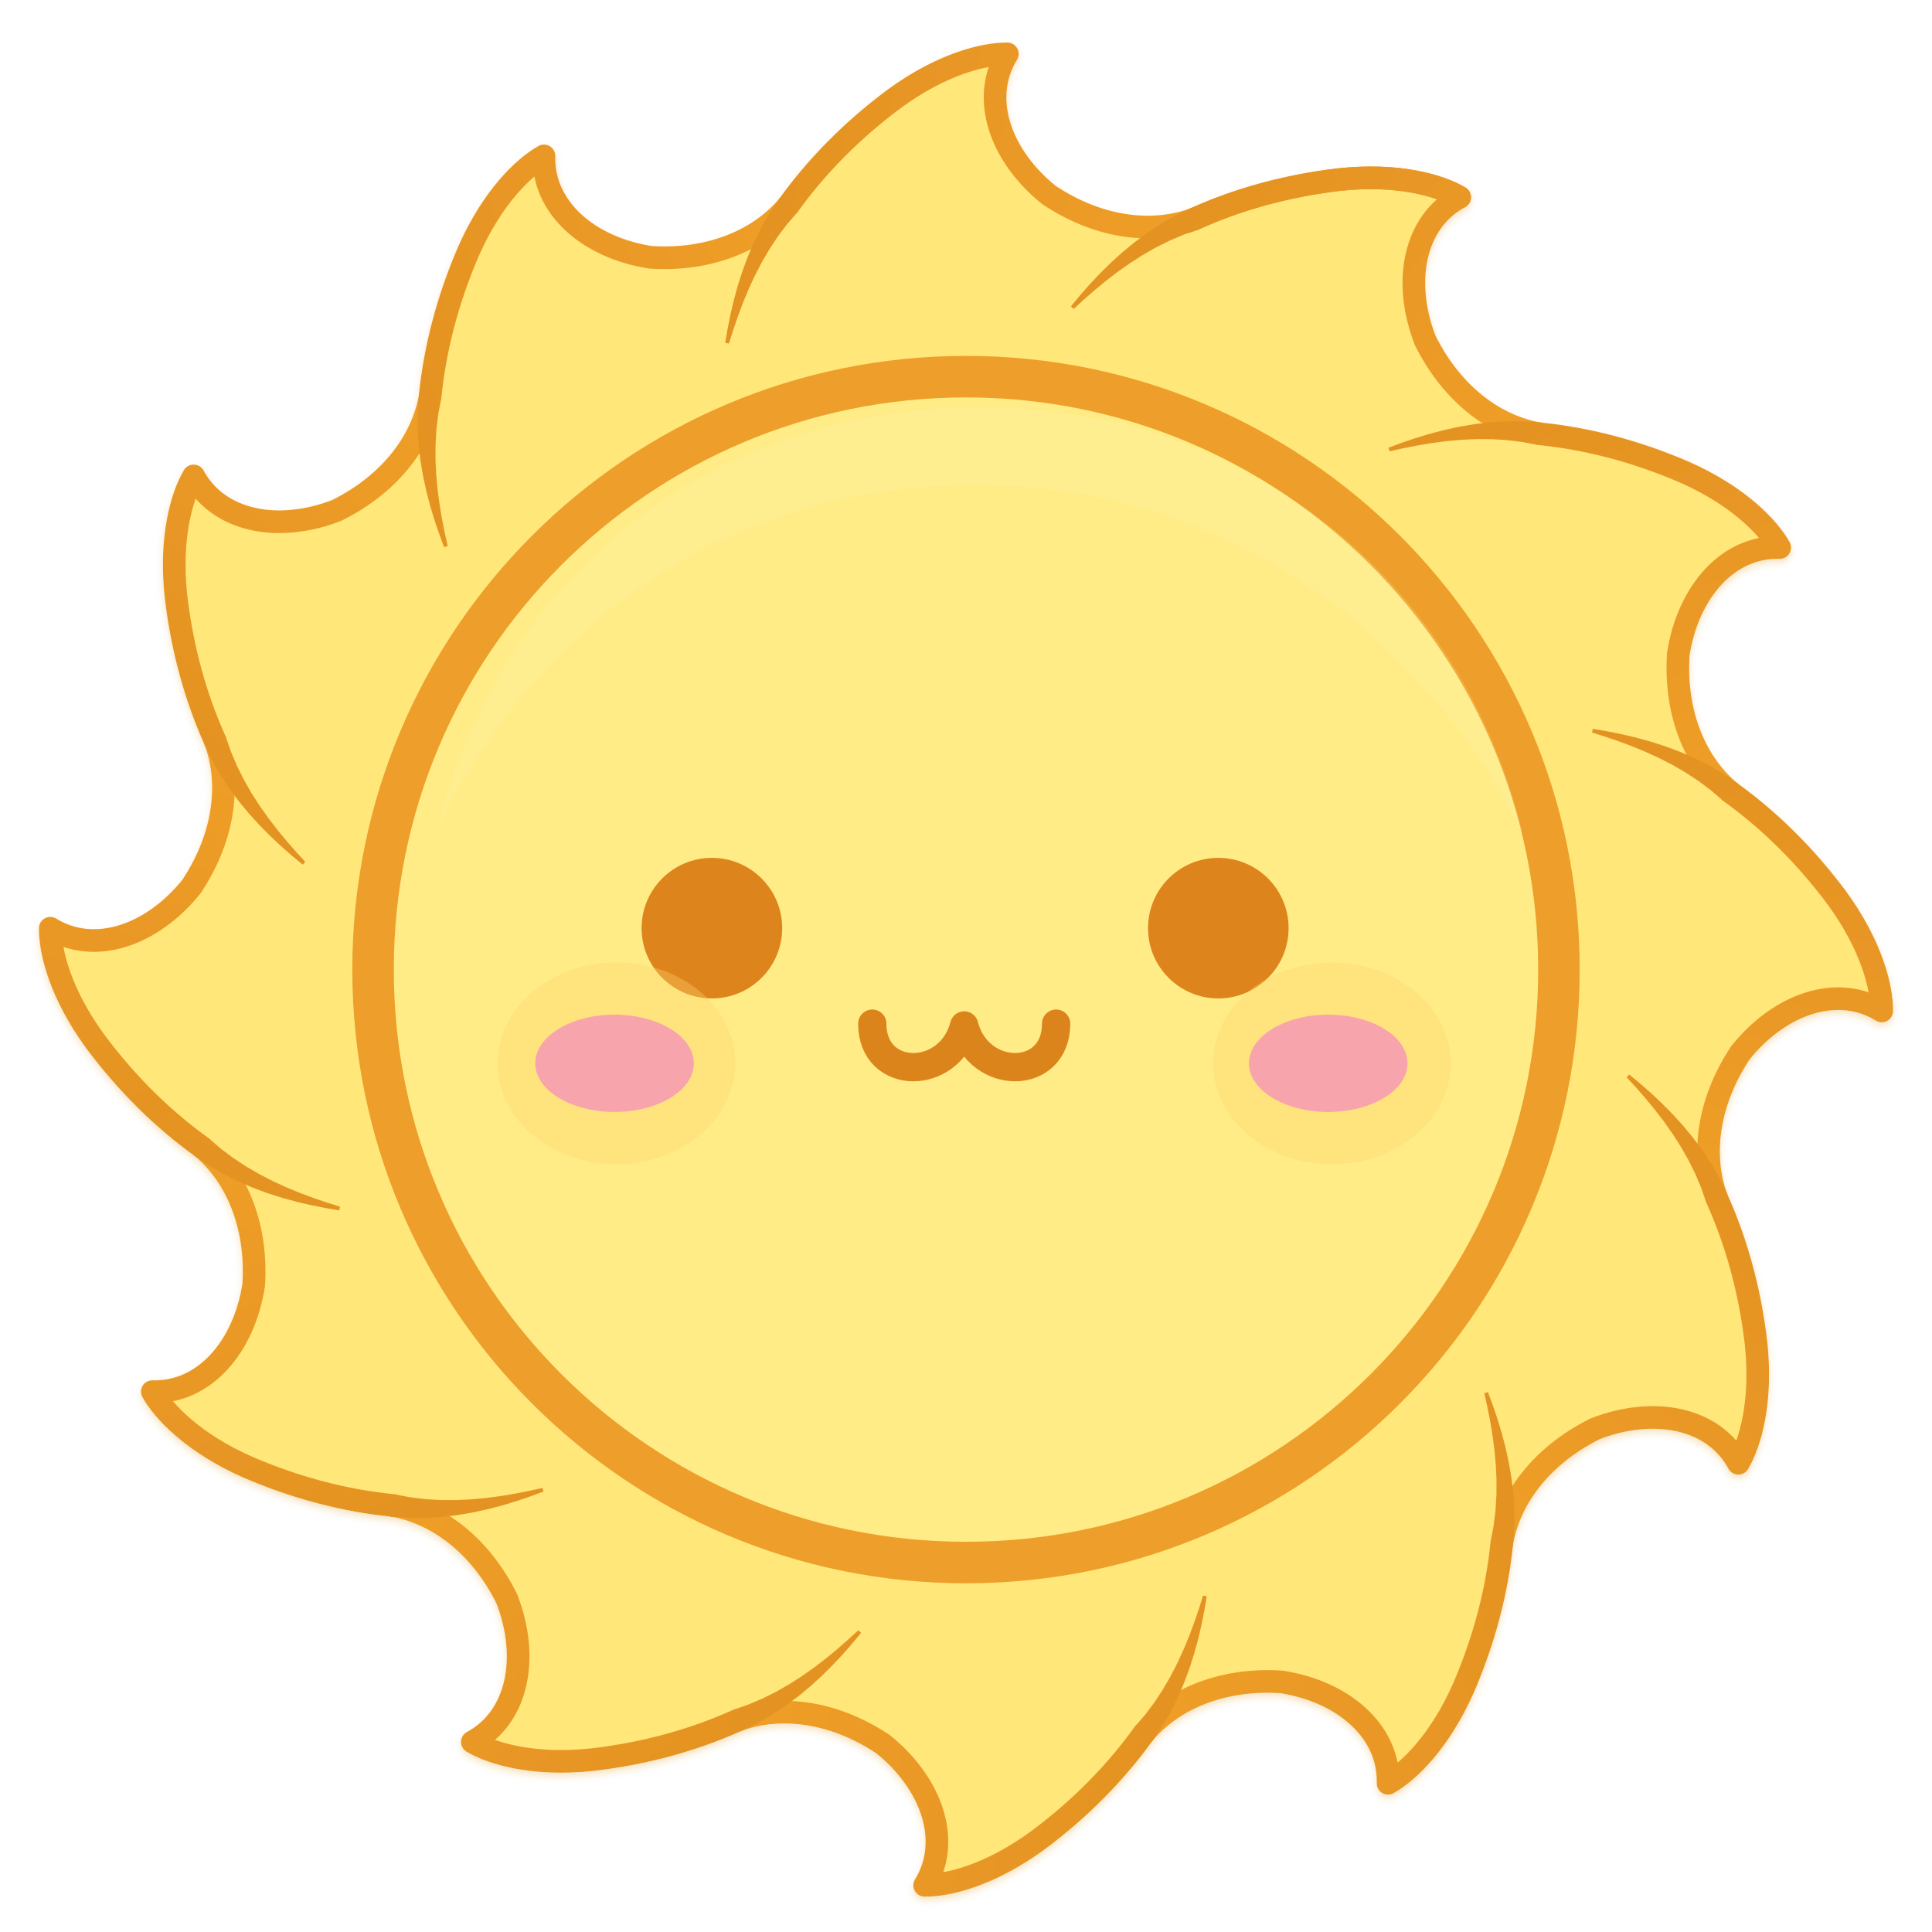
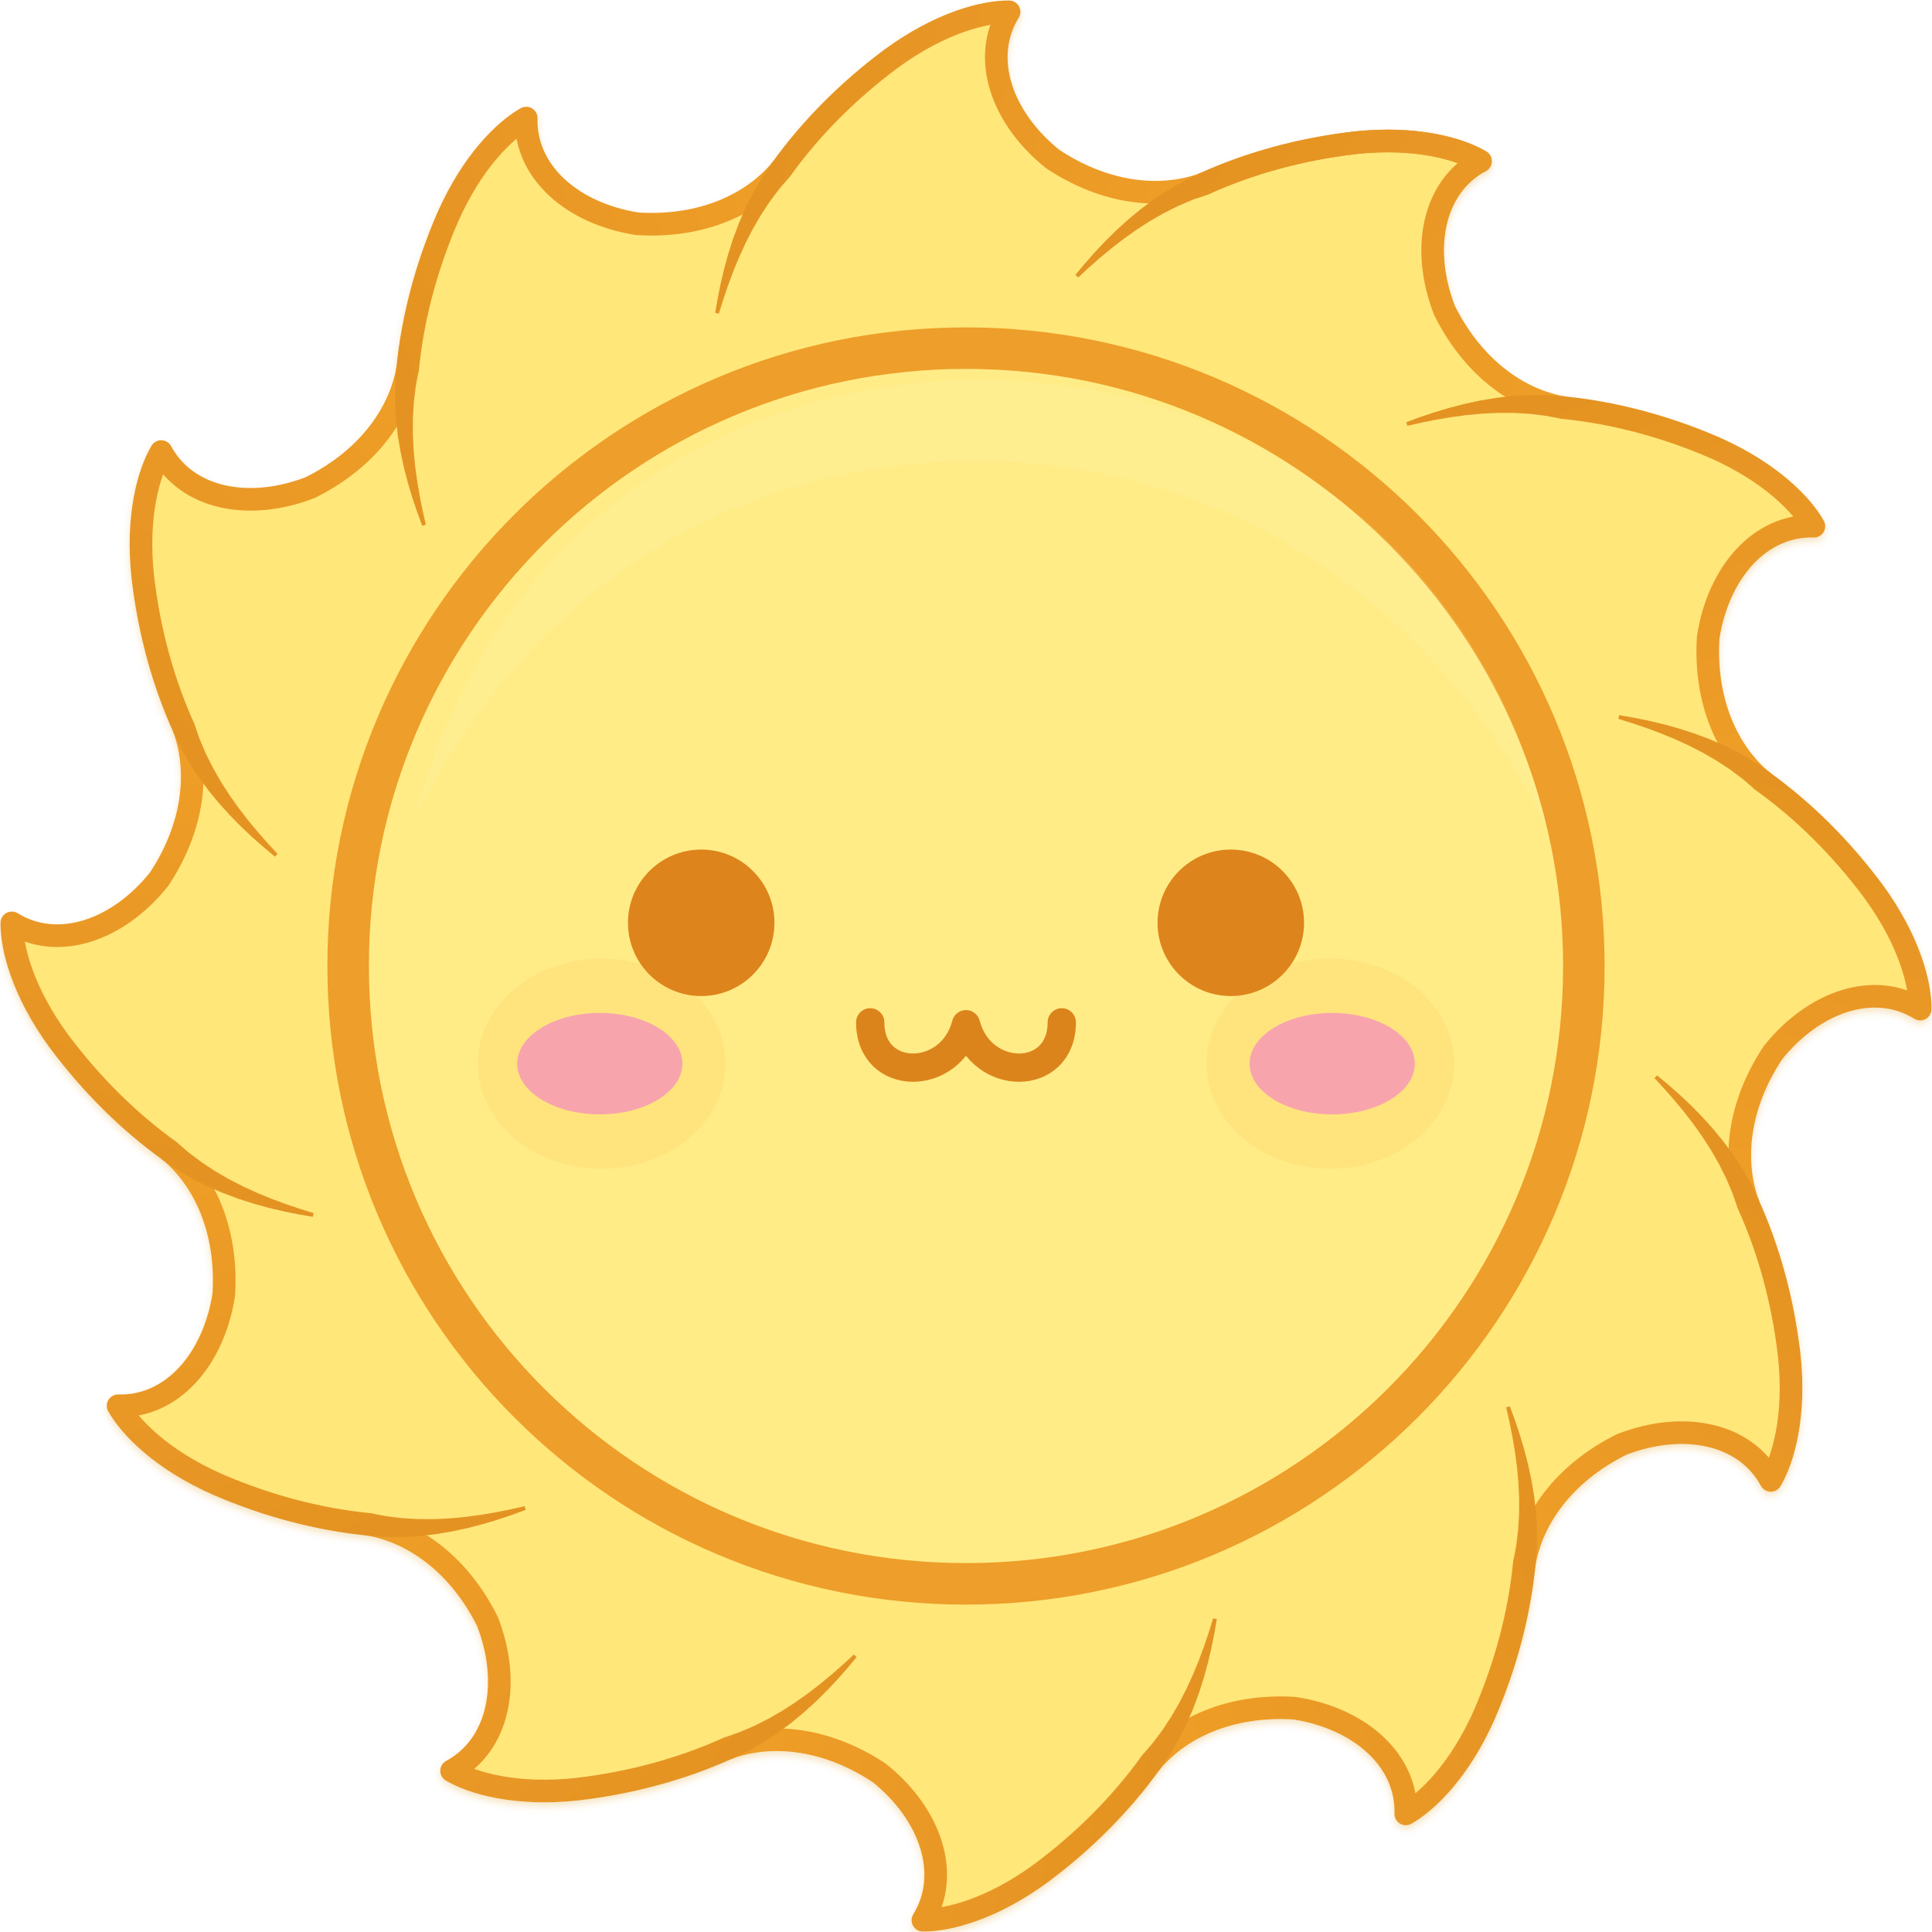
<svg xmlns="http://www.w3.org/2000/svg" viewBox="0 0 1024 1024" role="img" aria-label="Sunshine no cloud icon">
  <defs>
    <radialGradient id="outerSun" cx="45%" cy="39%" r="65%">
      <stop offset="0" stop-color="#fff2a0" />
      <stop offset=".58" stop-color="#ffe375" />
      <stop offset="1" stop-color="#ffc94d" />
    </radialGradient>
    <radialGradient id="faceSun" cx="45%" cy="39%" r="62%">
      <stop offset="0" stop-color="#fff5ad" />
      <stop offset=".72" stop-color="#ffec87" />
      <stop offset="1" stop-color="#ffdf62" />
    </radialGradient>
    <radialGradient id="cheekGlow" cx="50%" cy="50%" r="50%">
      <stop offset="0" stop-color="#ffd66c" stop-opacity=".72" />
      <stop offset="1" stop-color="#ffd66c" stop-opacity="0" />
    </radialGradient>
    <radialGradient id="cheekPink" cx="50%" cy="44%" r="56%">
      <stop offset="0" stop-color="#ffb0b9" />
      <stop offset="1" stop-color="#f79aaa" />
    </radialGradient>
-     <linearGradient id="orangeStroke" x1="201.552" y1="140.418" x2="815.761" y2="850.149" gradientUnits="userSpaceOnUse">
+     <linearGradient id="orangeStroke" x1="188.507" y1="122.814" x2="828.525" y2="862.368" gradientUnits="userSpaceOnUse">
      <stop offset="0" stop-color="#d7861e" />
      <stop offset=".52" stop-color="#ef9e28" />
      <stop offset="1" stop-color="#d47e19" />
    </linearGradient>
    <filter id="softPaint" x="-12%" y="-12%" width="124%" height="124%">
      <feGaussianBlur in="SourceAlpha" stdDeviation="2" result="blur" />
      <feOffset in="blur" dx="0" dy="2" result="offset" />
      <feComposite in="offset" in2="SourceAlpha" operator="out" result="shadow" />
      <feColorMatrix in="shadow" type="matrix" values="0 0 0 0 0.80 0 0 0 0 0.45 0 0 0 0 0.08 0 0 0 .35 0" />
      <feMerge>
        <feMergeNode />
        <feMergeNode in="SourceGraphic" />
      </feMerge>
    </filter>
    <style>
      .cut{fill:none;stroke:#dc8b22;stroke-width:4;stroke-linecap:round;stroke-linejoin:round;opacity:.72}
      .faceLine{fill:none;stroke:#ee9e29;stroke-width:22;stroke-linecap:round}
      .eye{fill:#de841b}
      .mouth{fill:none;stroke:#dc841c;stroke-width:15;stroke-linecap:round;stroke-linejoin:round}
      .rayFill{fill:#ffe77a}
      .rayOuter{fill:none;stroke:url(#orangeStroke);stroke-width:12;stroke-linecap:round;stroke-linejoin:round}
      .cutTaper{fill:url(#orangeStroke)}
    </style>
-     <path id="rayCutTaper" class="cutTaper" d="       M586.78 144.776       L592.781 140.647       L599.072 136.533       L605.642 132.503       L612.479 128.626       L619.568 124.97       L626.896 121.601       L634.446 118.584       L642.204 115.983       L650.154 113.856       L658.282 112.261       L655.682 100.546       L647.018 103.312       L638.734 106.604       L630.825 110.345       L623.285 114.462       L616.109 118.884       L609.291 123.543       L602.827 128.371       L596.711 133.304       L590.943 138.276       L585.518 143.224 Z" />
-     <g id="rayPetal" transform="rotate(-8 713.552 280.835)">
-       <path class="rayFill" d="M 555.94 181.492 C 582.686 128.955 653.373 94.567 735.522 96.477 C 767.044 97.432 788.059 106.985 797.612 114.627 C 771.821 124.179 761.313 154.746 768.955 187.224 C 776.597 220.656 799.522 237.85 820.537 248.358 C 786.149 248.358 747.94 259.821 713.552 280.835 C 666.746 231.164 610.388 198.686 555.94 181.492 Z" />
-       <path class="rayOuter" d="M 656.982 106.404 C 680.986 99.374 707.591 95.828 735.522 96.477 C 767.044 97.432 788.059 106.985 797.612 114.627 C 771.821 124.179 761.313 154.746 768.955 187.224 C 779.462 218.746 800.477 237.85 822.068 244.666" />
+     <path id="rayCutTaper" class="cutTaper" d="       M589.895 127.305       L596.136 122.985       L602.681 118.68       L609.518 114.462       L616.634 110.402       L624.016 106.573       L631.647 103.042       L639.514 99.878       L647.601 97.146       L655.891 94.91       L664.37 93.229       L661.778 81.512       L652.76 84.365       L644.134 87.766       L635.895 91.638       L628.038 95.902       L620.557 100.487       L613.447 105.319       L606.703 110.33       L600.321 115.451       L594.299 120.614       L588.634 125.753 Z" />
+     <g id="rayPetal" transform="rotate(-8 722.021 269.131)">
+       <path class="rayFill" d="M 557.786 165.614 C 585.656 110.869 659.313 75.036 744.914 77.027 C 777.761 78.022 799.659 87.976 809.613 95.939 C 782.739 105.893 771.789 137.744 779.752 171.587 C 787.715 206.424 811.604 224.34 833.502 235.29 C 797.669 235.29 757.854 247.234 722.021 269.131 C 673.248 217.373 614.522 183.53 557.786 165.614 Z" />
+       <path class="rayOuter" d="M 663.074 87.371 C 688.087 80.045 715.81 76.35 744.914 77.027 C 777.761 78.022 799.659 87.976 809.613 95.939 C 782.739 105.893 771.789 137.744 779.752 171.587 C 790.701 204.433 812.599 224.34 835.097 231.443" />
      <use href="#rayCutTaper" />
    </g>
-     <g id="rayPetalLeftArc" transform="rotate(-8 713.552 280.835)">
-       <path class="rayOuter" d="M 656.982 106.404 C 680.986 99.374 707.591 95.828 735.522 96.477 C 767.044 97.432 788.059 106.985 797.612 114.627" />
+     <g id="rayPetalLeftArc" transform="rotate(-8 722.021 269.131)">
+       <path class="rayOuter" d="M 663.074 87.371 C 688.087 80.045 715.81 76.35 744.914 77.027 C 777.761 78.022 799.659 87.976 809.613 95.939" />
      <use href="#rayCutTaper" />
    </g>
  </defs>
  <g filter="url(#softPaint)">
    <use href="#rayPetal" />
-     <use href="#rayPetal" transform="rotate(30 512 513.91)" />
-     <use href="#rayPetal" transform="rotate(60 512 513.91)" />
-     <use href="#rayPetal" transform="rotate(90 512 513.91)" />
-     <use href="#rayPetal" transform="rotate(120 512 513.91)" />
-     <use href="#rayPetal" transform="rotate(150 512 513.91)" />
-     <use href="#rayPetal" transform="rotate(180 512 513.91)" />
-     <use href="#rayPetal" transform="rotate(210 512 513.91)" />
-     <use href="#rayPetal" transform="rotate(240 512 513.91)" />
-     <use href="#rayPetal" transform="rotate(270 512 513.91)" />
-     <use href="#rayPetal" transform="rotate(300 512 513.91)" />
-     <use href="#rayPetal" transform="rotate(330 512 513.91)" />
+     <use href="#rayPetal" transform="rotate(30 512 512)" />
+     <use href="#rayPetal" transform="rotate(60 512 512)" />
+     <use href="#rayPetal" transform="rotate(90 512 512)" />
+     <use href="#rayPetal" transform="rotate(120 512 512)" />
+     <use href="#rayPetal" transform="rotate(150 512 512)" />
+     <use href="#rayPetal" transform="rotate(180 512 512)" />
+     <use href="#rayPetal" transform="rotate(210 512 512)" />
+     <use href="#rayPetal" transform="rotate(240 512 512)" />
+     <use href="#rayPetal" transform="rotate(270 512 512)" />
+     <use href="#rayPetal" transform="rotate(300 512 512)" />
+     <use href="#rayPetal" transform="rotate(330 512 512)" />
    <use href="#rayPetalLeftArc" />
-     <circle cx="512" cy="513.91" r="314.269" fill="#ffec87" />
-     <circle class="faceLine" cx="512" cy="513.91" r="314.269" />
-     <circle class="eye" cx="377.313" cy="491.94" r="37.254" />
-     <circle class="eye" cx="645.731" cy="491.94" r="37.254" />
-     <ellipse cx="326.686" cy="563.582" rx="63.045" ry="53.493" fill="#ffd66c" opacity=".34" />
-     <ellipse cx="705.91" cy="563.582" rx="63.045" ry="53.493" fill="#ffd66c" opacity=".34" />
-     <ellipse cx="325.731" cy="563.582" rx="42.03" ry="25.791" fill="#f8a1ae" opacity=".95" />
-     <ellipse cx="704" cy="563.582" rx="42.03" ry="25.791" fill="#f8a1ae" opacity=".95" />
-     <path class="mouth" d="M 462.328 542.567 c 0 30.567 41.075 30.567 48.716 0.955 c 7.642 29.612 48.716 29.612 48.716 -0.955" />
-     <path fill="#fff7b8" opacity=".18" d="M 232.119 437.492 C 267.462 300.895 380.179 216.835 517.731 215.88 C 658.149 214.925 774.686 305.671 807.164 442.268 C 746.985 322.865 637.134 256 514.865 256.955 C 391.641 257.91 289.432 323.821 232.119 437.492 Z" />
+     <circle cx="512" cy="512" r="327.474" fill="#ffec87" />
+     <circle class="faceLine" cx="512" cy="512" r="327.474" />
+     <ellipse cx="318.899" cy="563.759" rx="65.694" ry="55.741" fill="#ffd66c" opacity=".34" />
+     <ellipse cx="705.101" cy="563.759" rx="65.694" ry="55.741" fill="#ffd66c" opacity=".34" />
+     <ellipse cx="317.904" cy="563.759" rx="43.796" ry="26.875" fill="#f8a1ae" opacity=".95" />
+     <ellipse cx="706.096" cy="563.759" rx="43.796" ry="26.875" fill="#f8a1ae" opacity=".95" />
+     <circle class="eye" cx="371.654" cy="489.107" r="38.819" />
+     <circle class="eye" cx="652.346" cy="489.107" r="38.819" />
+     <path class="mouth" d="M 461.237 541.861 c 0 31.851 42.801 31.851 50.763 0.995 c 7.963 30.856 50.763 30.856 50.763 -0.995" />
+     <path fill="#fff7b8" opacity=".18" d="M 220.359 432.371 C 257.187 290.034 374.64 202.442 517.972 201.447 C 664.29 200.452 785.724 295.011 819.567 437.348 C 756.859 312.927 642.392 243.253 514.985 244.248 C 386.584 245.243 280.08 313.924 220.359 432.371 Z" />
  </g>
</svg>
